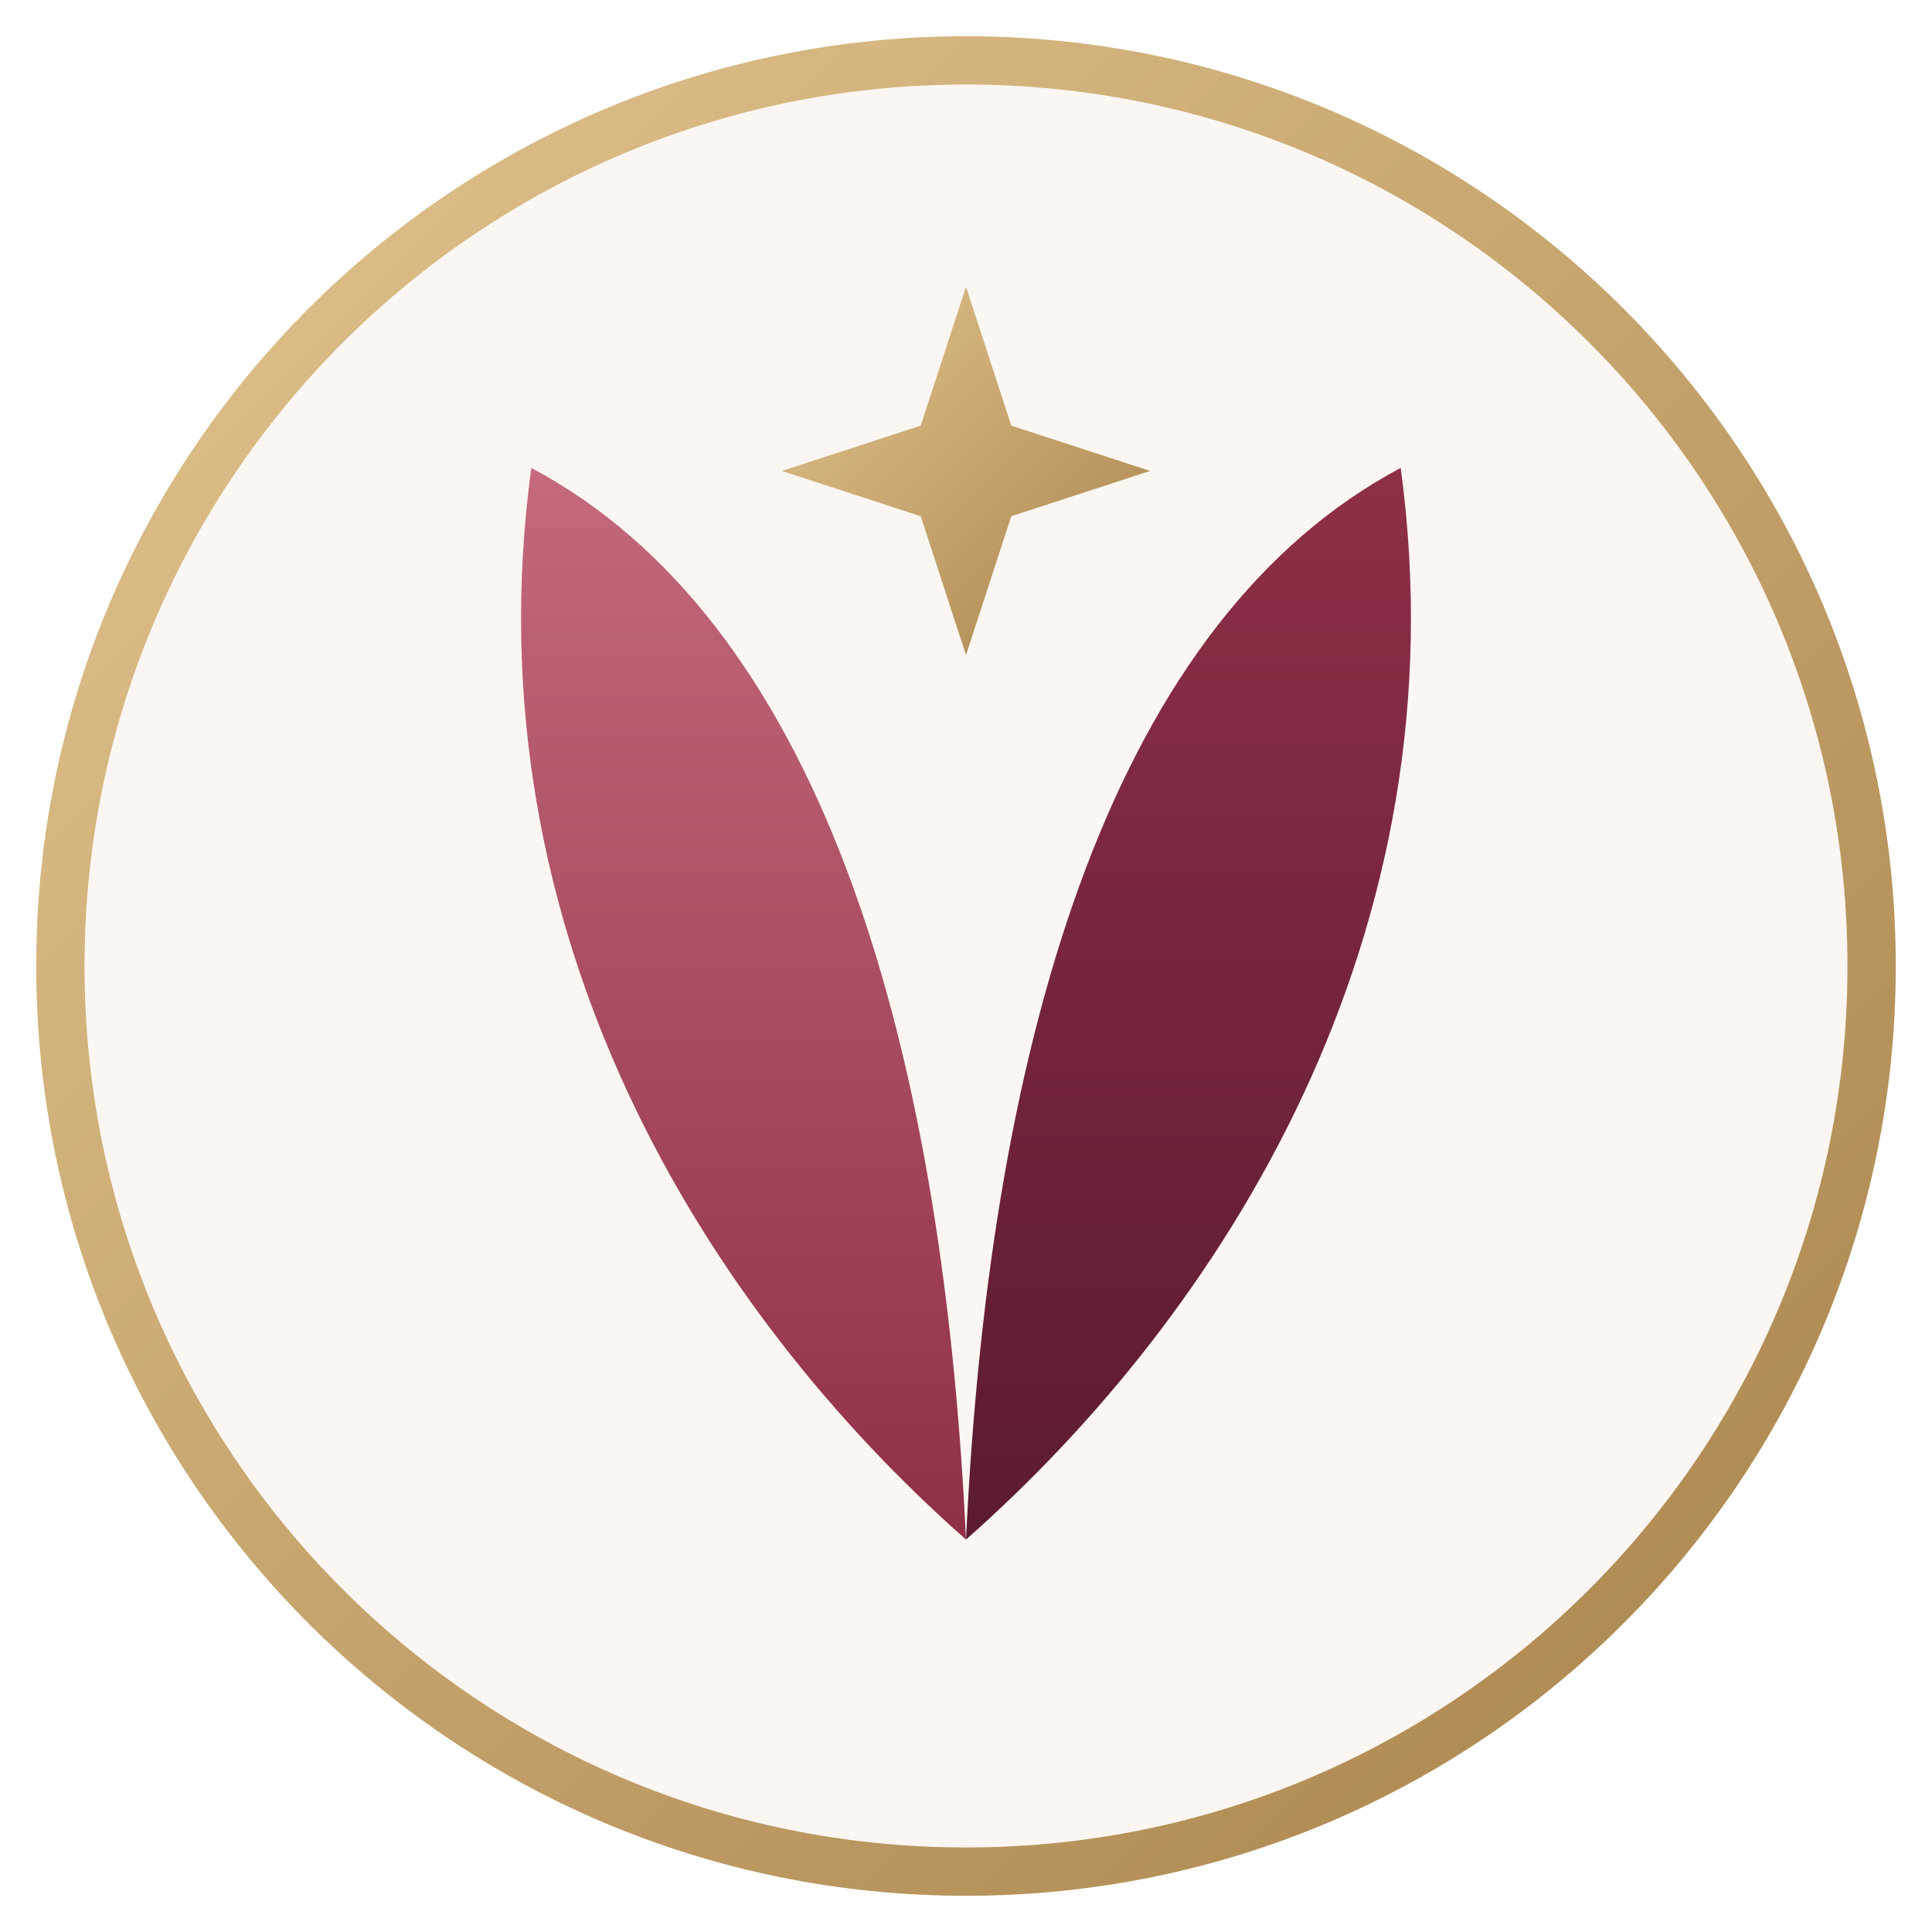
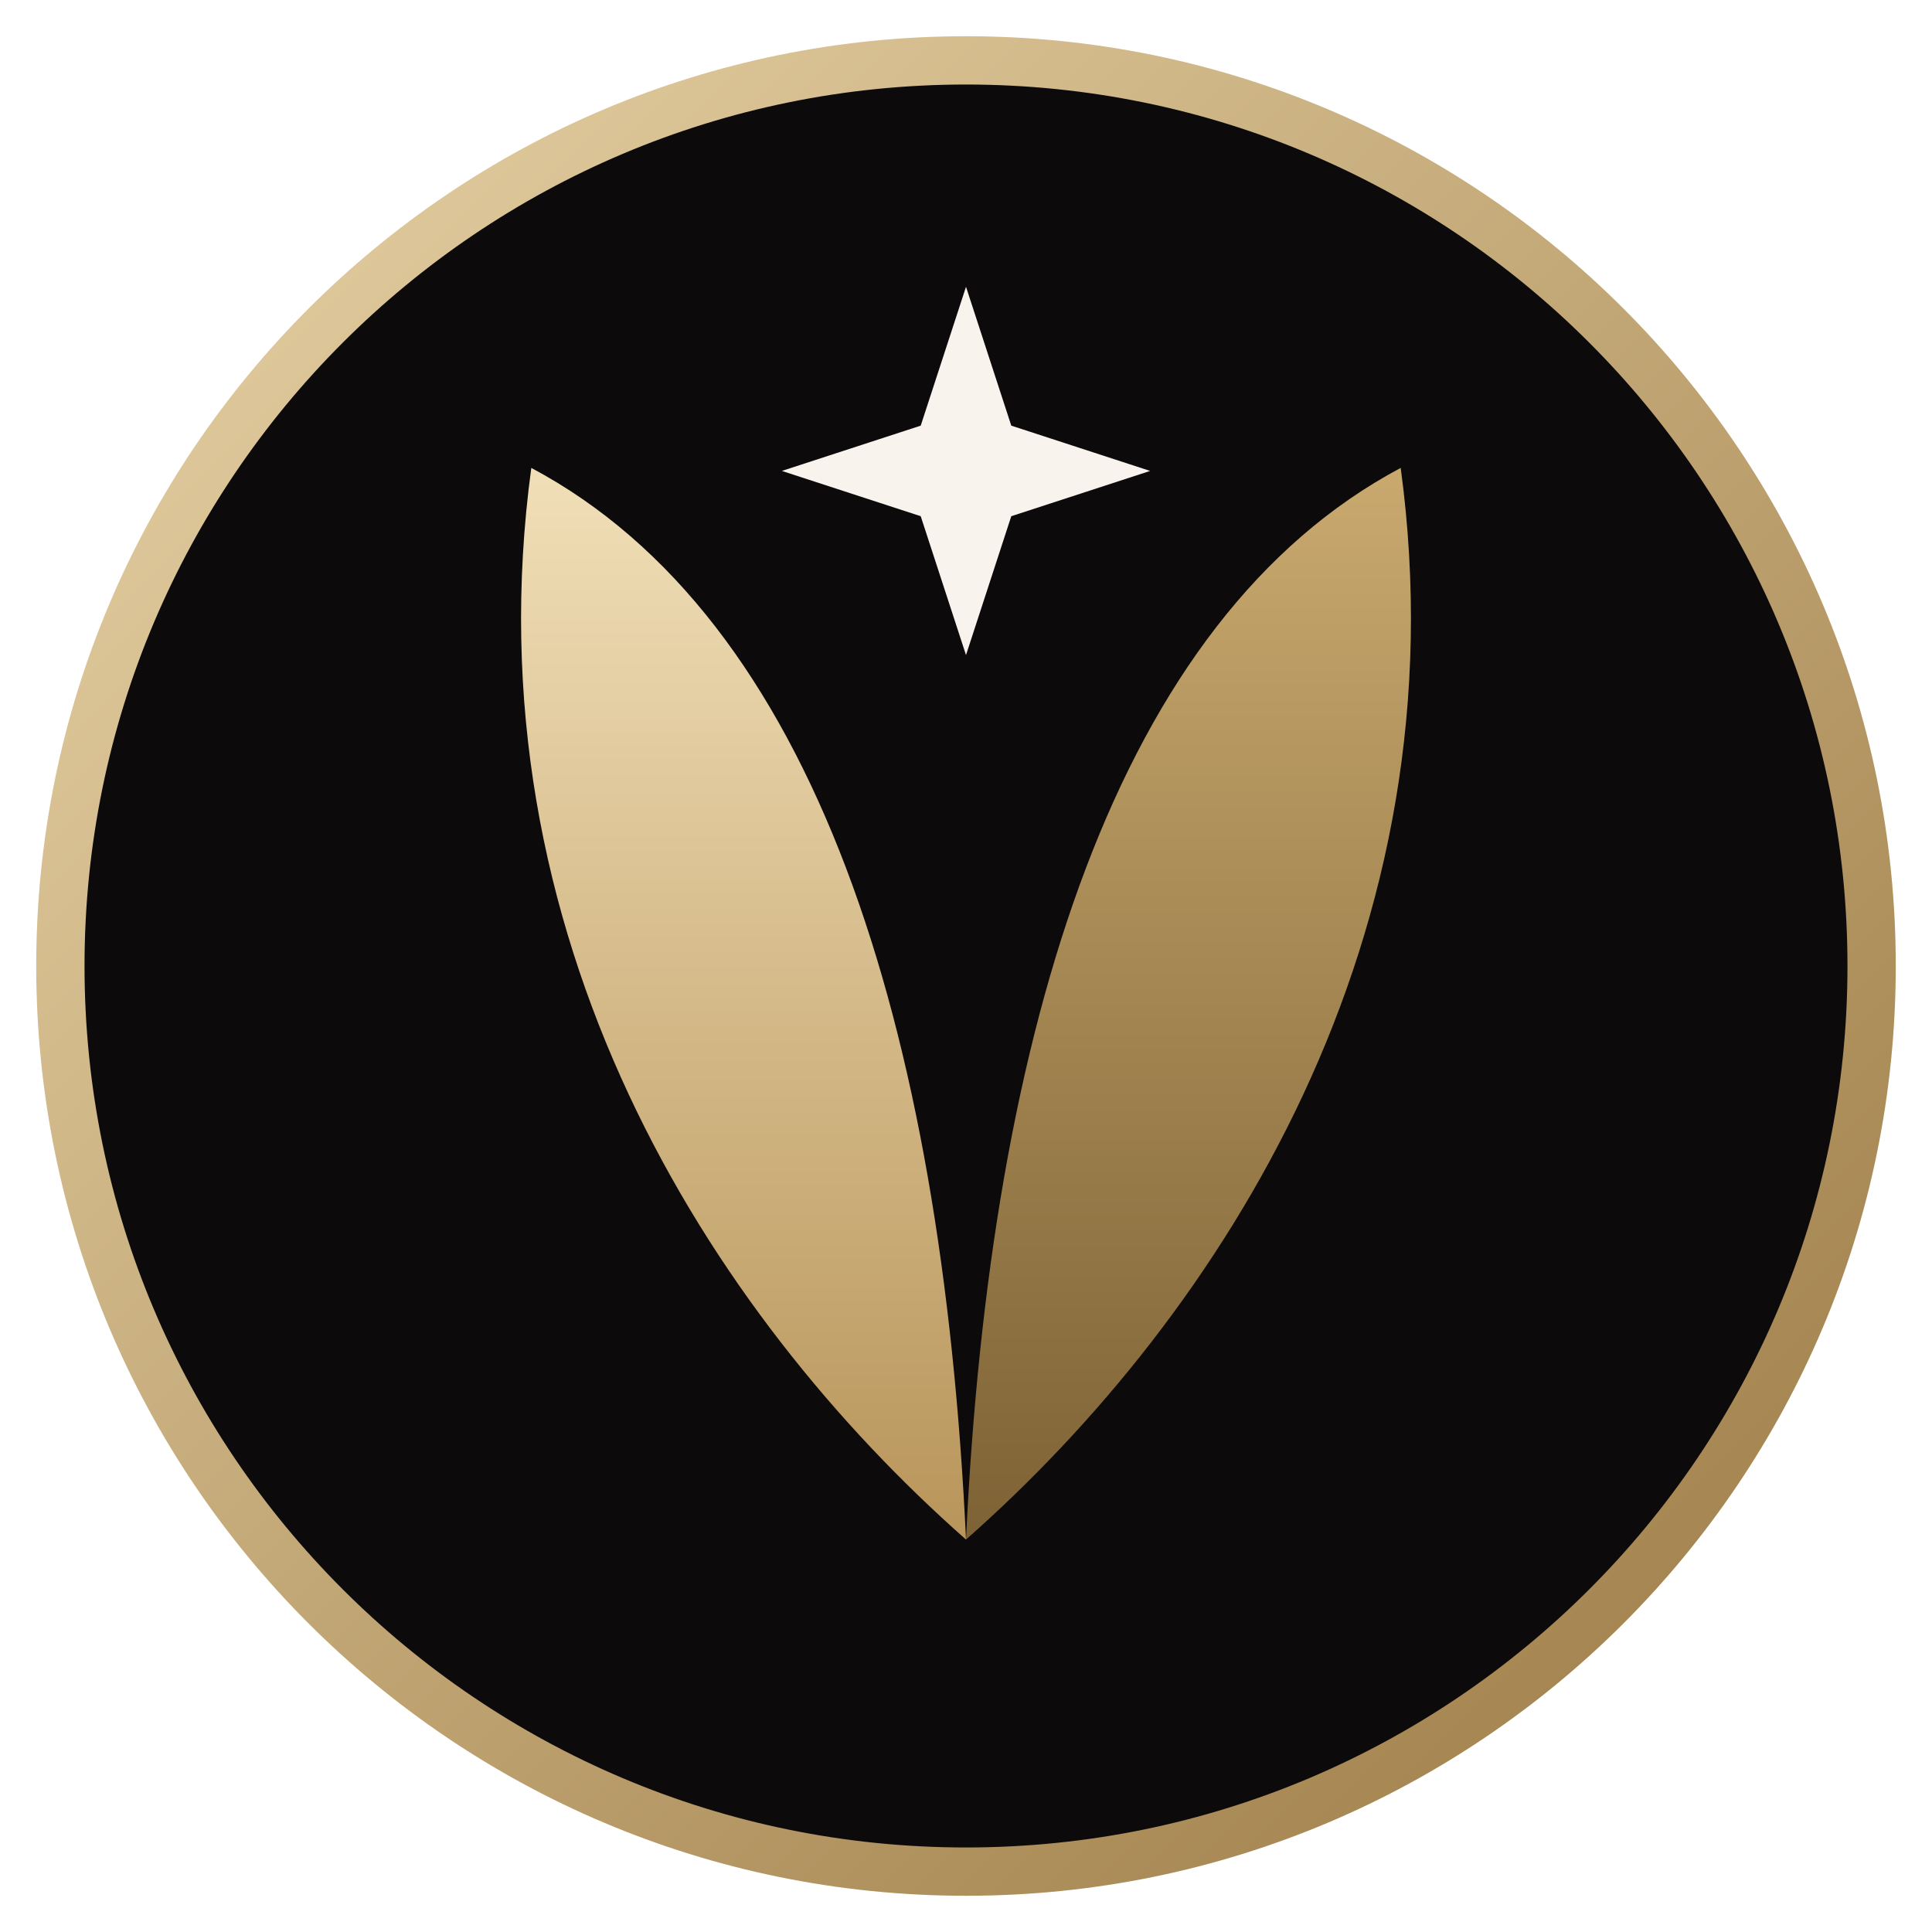
<svg xmlns="http://www.w3.org/2000/svg" viewBox="0 0 64 64" role="img" aria-label="Velora Beauty">
  <defs>
    <linearGradient id="vl" x1="0" y1="0" x2="0" y2="1">
-       <stop offset="0" stop-color="#C46A7C" />
-       <stop offset="1" stop-color="#8E2F47" />
+       <stop offset="0" stop-color="#F1DFB8" />
+       <stop offset="1" stop-color="#B8955A" />
    </linearGradient>
    <linearGradient id="vr" x1="0" y1="0" x2="0" y2="1">
-       <stop offset="0" stop-color="#8E2F47" />
-       <stop offset="1" stop-color="#5A1B30" />
+       <stop offset="0" stop-color="#C9A96E" />
+       <stop offset="1" stop-color="#7D6235" />
    </linearGradient>
    <linearGradient id="vg" x1="0" y1="0" x2="1" y2="1">
-       <stop offset="0" stop-color="#E2C48E" />
-       <stop offset="1" stop-color="#A9844C" />
+       <stop offset="0" stop-color="#E7D2A6" />
+       <stop offset="1" stop-color="#9C7B45" />
    </linearGradient>
  </defs>
-   <circle cx="32" cy="32" r="30" fill="#FBF6F1" stroke="url(#vg)" stroke-width="1.6" />
+   <circle cx="32" cy="32" r="30" fill="#0C0A0B" stroke="url(#vg)" stroke-width="1.6" />
  <path d="M32 51C23.5 43.5 15.5 31 17.6 15.5 27 20.5 31.2 34 32 51Z" fill="url(#vl)" />
  <path d="M32 51C40.5 43.5 48.5 31 46.4 15.5 37 20.5 32.8 34 32 51Z" fill="url(#vr)" />
-   <path d="M32 9.5l1.5 4.6 4.6 1.5-4.6 1.5-1.5 4.6-1.5-4.6-4.6-1.5 4.6-1.5z" fill="url(#vg)" />
+   <path d="M32 9.5l1.5 4.6 4.6 1.5-4.6 1.5-1.5 4.6-1.5-4.6-4.6-1.5 4.6-1.5z" fill="#F8F3EC" />
</svg>
